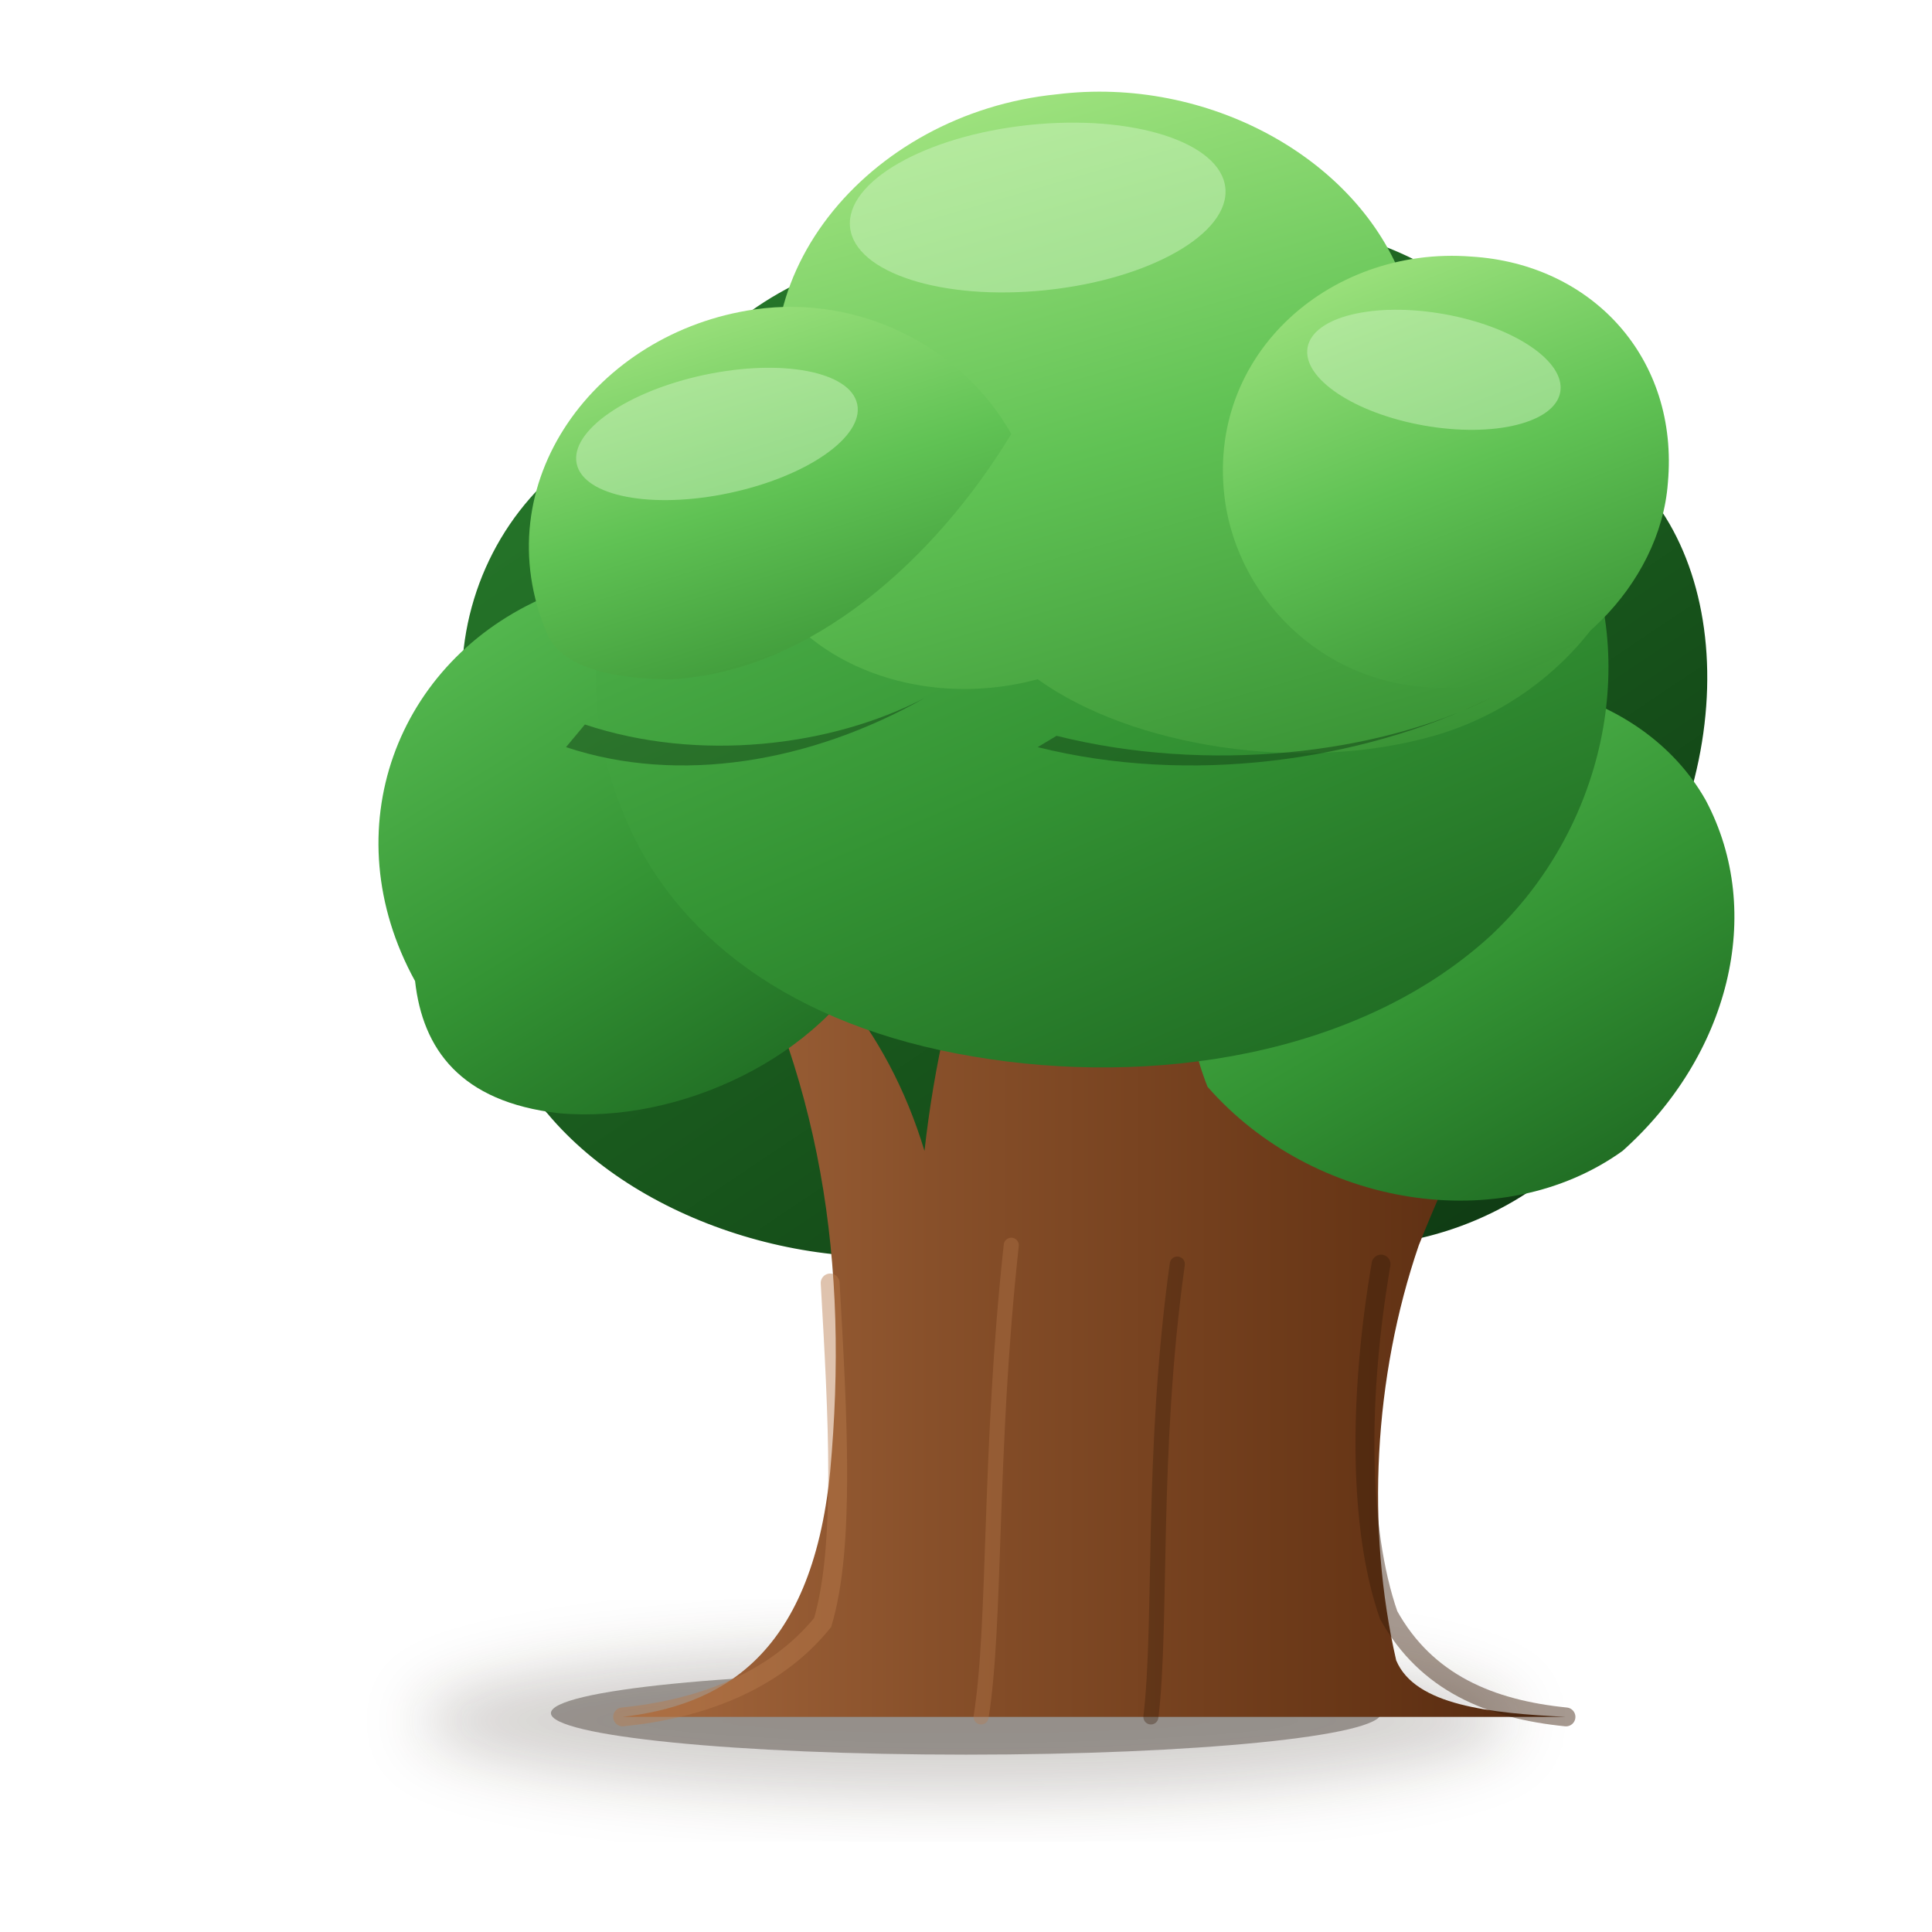
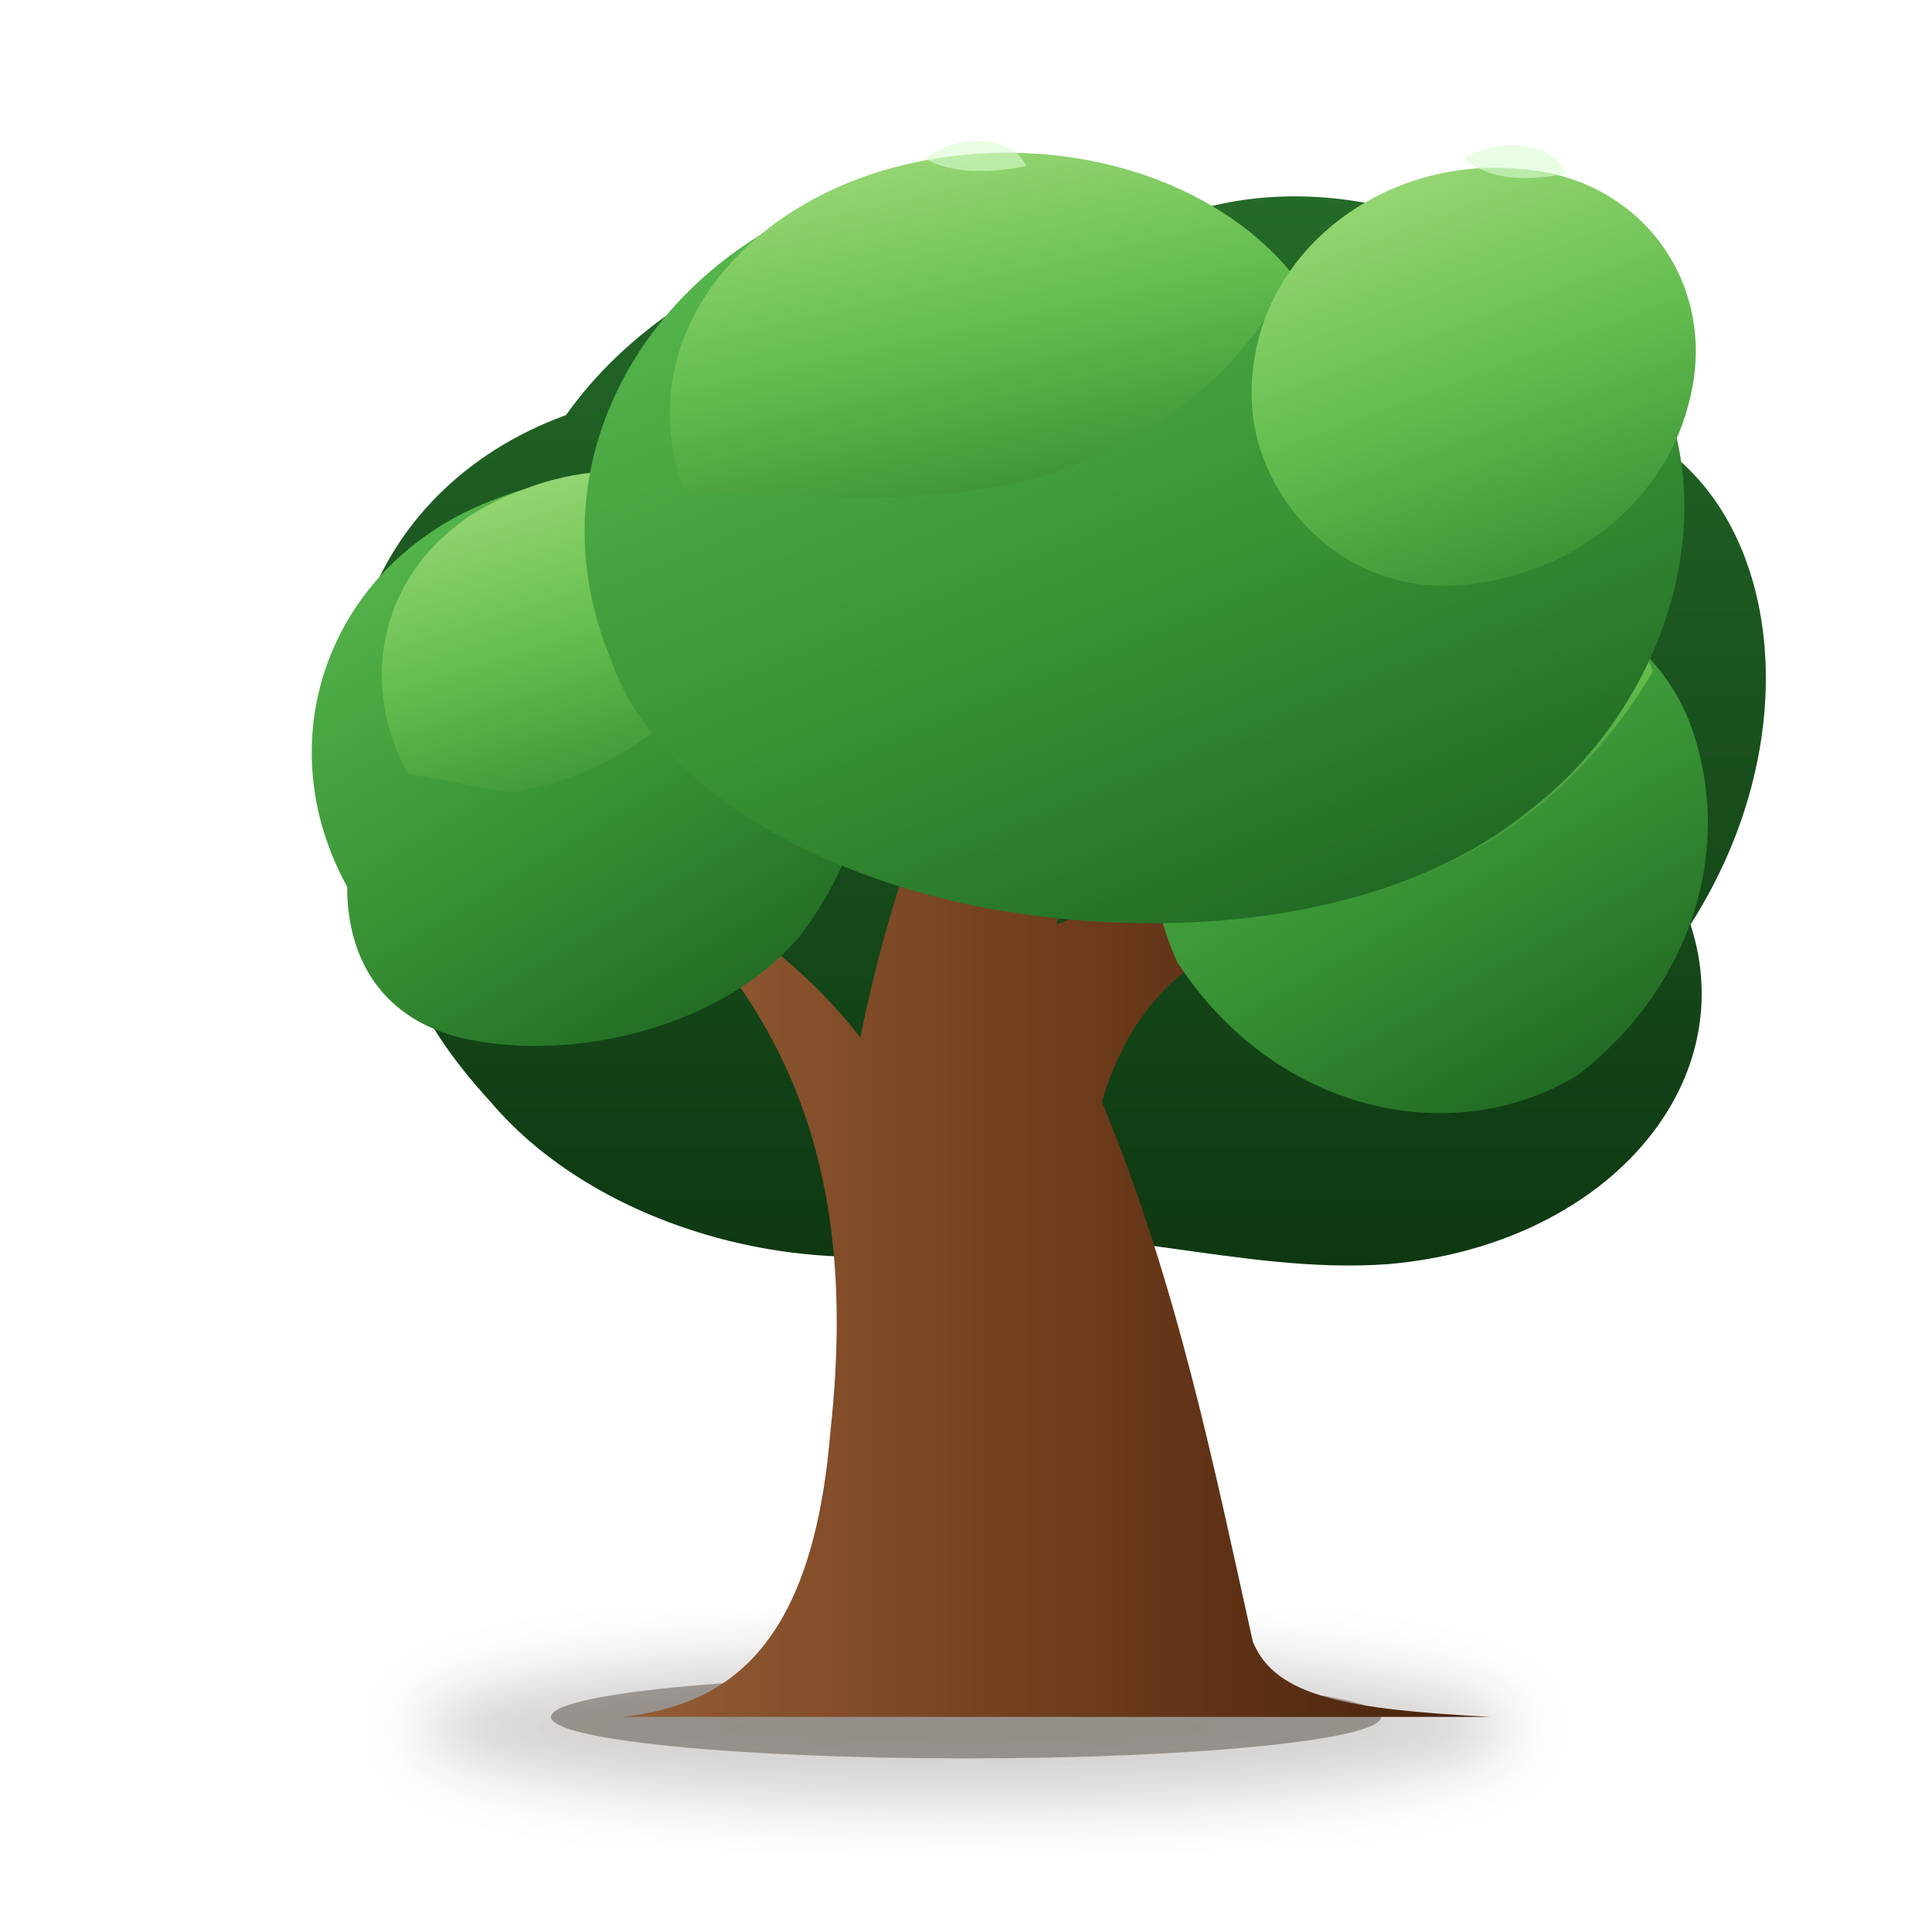
<svg xmlns="http://www.w3.org/2000/svg" viewBox="0 0 512 512">
  <defs>
-     <filter id="shadow-oak" x="-30%" y="-30%" width="160%" height="160%">
+     <filter id="sh-oak" x="-30%" y="-30%" width="160%" height="160%">
      <feGaussianBlur stdDeviation="8" />
    </filter>
-     <linearGradient id="oak-trunk" x1="0" y1="0" x2="1" y2="0">
-       <stop offset="0%" stop-color="#A5683E" />
-       <stop offset="30%" stop-color="#88502A" />
-       <stop offset="70%" stop-color="#693717" />
-       <stop offset="100%" stop-color="#4B240D" />
+     <linearGradient id="oak-bark" x1="0" y1="0" x2="1" y2="0">
+       <stop offset="0%" stop-color="#A86E42" />
+       <stop offset="35%" stop-color="#88522C" />
+       <stop offset="70%" stop-color="#663618" />
+       <stop offset="100%" stop-color="#46220B" />
    </linearGradient>
-     <linearGradient id="oak-sun" x1="0.3" y1="0" x2="0.7" y2="1">
-       <stop offset="0%" stop-color="#9EE27E" />
-       <stop offset="50%" stop-color="#60C254" />
-       <stop offset="100%" stop-color="#3A9436" />
-     </linearGradient>
-     <linearGradient id="oak-mid" x1="0.2" y1="0" x2="0.8" y2="1">
-       <stop offset="0%" stop-color="#58BC52" />
-       <stop offset="55%" stop-color="#349434" />
-       <stop offset="100%" stop-color="#1E6822" />
-     </linearGradient>
-     <linearGradient id="oak-dark" x1="0.1" y1="0" x2="0.9" y2="1">
-       <stop offset="0%" stop-color="#287C2C" />
-       <stop offset="60%" stop-color="#18561C" />
+     <linearGradient id="oak-fol-back" x1="0" y1="0" x2="0" y2="1">
+       <stop offset="0%" stop-color="#246A28" />
      <stop offset="100%" stop-color="#0E3812" />
    </linearGradient>
+     <linearGradient id="oak-fol-mid" x1="0.2" y1="0" x2="0.8" y2="1">
+       <stop offset="0%" stop-color="#58B84E" />
+       <stop offset="55%" stop-color="#389234" />
+       <stop offset="100%" stop-color="#1E6422" />
+     </linearGradient>
+     <linearGradient id="oak-fol-sun" x1="0.3" y1="0" x2="0.7" y2="1">
+       <stop offset="0%" stop-color="#9AD876" />
+       <stop offset="50%" stop-color="#64BE4E" />
+       <stop offset="100%" stop-color="#388E34" />
+     </linearGradient>
  </defs>
-   <ellipse cx="256" cy="456" rx="145" ry="20" fill="#2E2015" opacity="0.20" filter="url(#shadow-oak)" />
-   <ellipse cx="256" cy="454" rx="110" ry="11" fill="#1C120A" opacity="0.35" />
-   <path d="M140 230 C105 185 125 125 175 110 C195 70 250 55 295 70 C335 45 400 65 415 115 C455 130 465 190 435 240 C450 280 415 325 365 330 C330 335 290 320 260 330 C220 340 170 325 145 295 C120 270 120 245 140 230 Z" fill="url(#oak-dark)" />
+   <ellipse cx="256" cy="458" rx="145" ry="20" fill="#2E2015" opacity="0.20" filter="url(#sh-oak)" />
+   <ellipse cx="256" cy="455" rx="110" ry="11" fill="#1C120A" opacity="0.35" />
+   <path d="M110 240 C75 190 95 130 150 110 C182 65 248 48 302 62 C345 38 418 58 435 115 C472 135 480 195 448 245 C462 288 425 330 368 335 C328 338 288 322 255 330 C212 340 158 325 130 292 C108 268 102 248 110 240 Z" fill="url(#oak-fol-back)" />
+   <g fill="url(#oak-bark)">
+     <path d="M165 455 C190 452 215 440 220 380 C225 335 220 295 195 260            C165 240 128 230 102 232 C115 224 135 222 162 228 C192 238 215 258 228 275            C235 240 248 200 272 160 C278 165 275 178 270 198            C292 180 322 170 358 165 C350 172 340 178 320 188 C298 200 285 220 280 245            C305 235 338 230 375 230 C368 238 355 242 332 248 C310 255 298 272 292 292            C312 340 322 390 332 435 C338 450 358 453 395 455 L165 455 Z" />
+   </g>
  <g>
-     <path d="M165 455 C190 452 215 440 220 390 C225 335 218 285 190 235 C215 250 235 272 245 305 C250 260 265 215 295 170 C308 148 322 132 340 115 C328 142 324 175 326 210 C330 245 342 272 358 295 C378 265 405 242 438 225 C412 255 392 290 376 330 C364 365 362 405 370 440 C375 452 395 454 415 455 L165 455 Z" fill="url(#oak-trunk)" />
-     <path d="M165 455 C185 453 205 446 218 430 C224 410 222 375 220 340" fill="none" stroke="#B87B4C" stroke-width="5" stroke-linecap="round" opacity="0.45" />
-     <path d="M415 455 C395 453 378 446 368 428 C360 405 360 370 366 335" fill="none" stroke="#3A1C08" stroke-width="5" stroke-linecap="round" opacity="0.45" />
-     <path d="M260 455 C264 430 262 385 268 330" fill="none" stroke="#B87B4C" stroke-width="4" stroke-linecap="round" opacity="0.35" />
-     <path d="M305 455 C308 430 305 385 312 335" fill="none" stroke="#3A1C08" stroke-width="4" stroke-linecap="round" opacity="0.35" />
-     <path d="M210 270 C180 248 145 238 110 240 C140 230 175 232 205 252 Z" fill="#693717" />
-     <path d="M345 280 C375 258 410 248 445 250 C415 240 380 242 352 262 Z" fill="#4B240D" />
+     <path d="M92 235 C70 195 88 148 132 132 C168 118 208 130 225 158 C238 185 232 222 212 248 C192 272 152 282 122 275 C102 270 92 255 92 235 Z" fill="url(#oak-fol-mid)" />
+     <path d="M108 205 C92 175 105 142 138 130 C168 118 198 128 210 150 C195 178 170 205 135 210 L108 205 Z" fill="url(#oak-fol-sun)" />
  </g>
-   <g fill="url(#oak-mid)">
-     <path d="M110 260 C88 220 105 175 145 158 C175 145 210 155 228 175 C242 195 245 225 232 252 C218 280 180 298 148 295 C122 292 112 278 110 260 Z" />
-     <path d="M320 288 C305 250 322 205 360 188 C392 172 435 182 452 212 C468 242 458 280 430 305 C398 328 348 320 320 288 Z" />
-     <path d="M165 215 C142 160 178 102 232 90 C265 82 302 95 325 118 C355 98 400 105 418 140 C435 175 425 220 395 248 C360 280 305 288 258 280 C210 272 178 248 165 215 Z" />
+   <g>
+     <path d="M312 255 C295 218 312 172 355 158 C392 145 435 158 448 192 C460 225 448 262 418 285 C385 305 338 295 312 255 Z" fill="url(#oak-fol-mid)" />
+     <path d="M330 228 C318 198 332 168 368 155 C398 145 430 155 438 178 C422 205 395 230 362 235 L330 228 Z" fill="url(#oak-fol-sun)" />
  </g>
-   <g fill="url(#oak-sun)">
-     <path d="M210 120 C192 75 230 30 280 25 C320 20 360 42 372 75 C398 70 430 88 435 120 C440 152 415 185 380 195 C345 205 300 198 275 180 C238 190 200 170 198 138 C196 128 202 122 210 120 Z" />
-     <path d="M145 168 C128 128 158 88 200 82 C228 78 255 92 268 115 C248 148 215 178 178 180 C158 180 148 175 145 168 Z" />
-     <path d="M325 135 C318 95 352 65 390 68 C422 70 445 95 442 128 C440 155 415 180 388 182 C355 185 330 162 325 135 Z" />
+   <g>
+     <path d="M162 175 C138 118 178 60 238 48 C275 40 318 52 342 78 C378 58 428 70 442 108 C455 145 438 190 405 215 C368 245 308 250 258 240 C210 230 172 205 162 175 Z" fill="url(#oak-fol-mid)" />
+     <path d="M182 132 C165 90 198 50 248 42 C285 36 322 48 342 72 C330 100 298 125 258 130 C220 135 190 128 182 132 Z" fill="url(#oak-fol-sun)" />
+     <path d="M332 110 C328 70 365 40 405 45 C435 48 455 75 448 105 C442 132 418 152 388 155 C358 158 335 135 332 110 Z" fill="url(#oak-fol-sun)" />
  </g>
-   <g fill="#D5F7C8" opacity="0.45">
-     <ellipse cx="275" cy="55" rx="50" ry="22" transform="rotate(-6 275 55)" />
-     <ellipse cx="190" cy="115" rx="38" ry="16" transform="rotate(-12 190 115)" />
-     <ellipse cx="380" cy="98" rx="34" ry="15" transform="rotate(10 380 98)" />
-   </g>
-   <g fill="#0E3812" opacity="0.45">
-     <path d="M155 192 C185 202 220 198 245 185 C215 202 180 208 150 198 Z" />
-     <path d="M280 195 C320 205 365 200 395 185 C360 202 315 208 275 198 Z" />
-   </g>
+   <path d="M245 42 C255 35 268 36 272 44 C262 46 252 46 245 42 Z" fill="#D8FCD0" opacity="0.6" />
+   <path d="M388 42 C398 36 412 38 415 46 C405 48 395 48 388 42 Z" fill="#D8FCD0" opacity="0.6" />
</svg>
